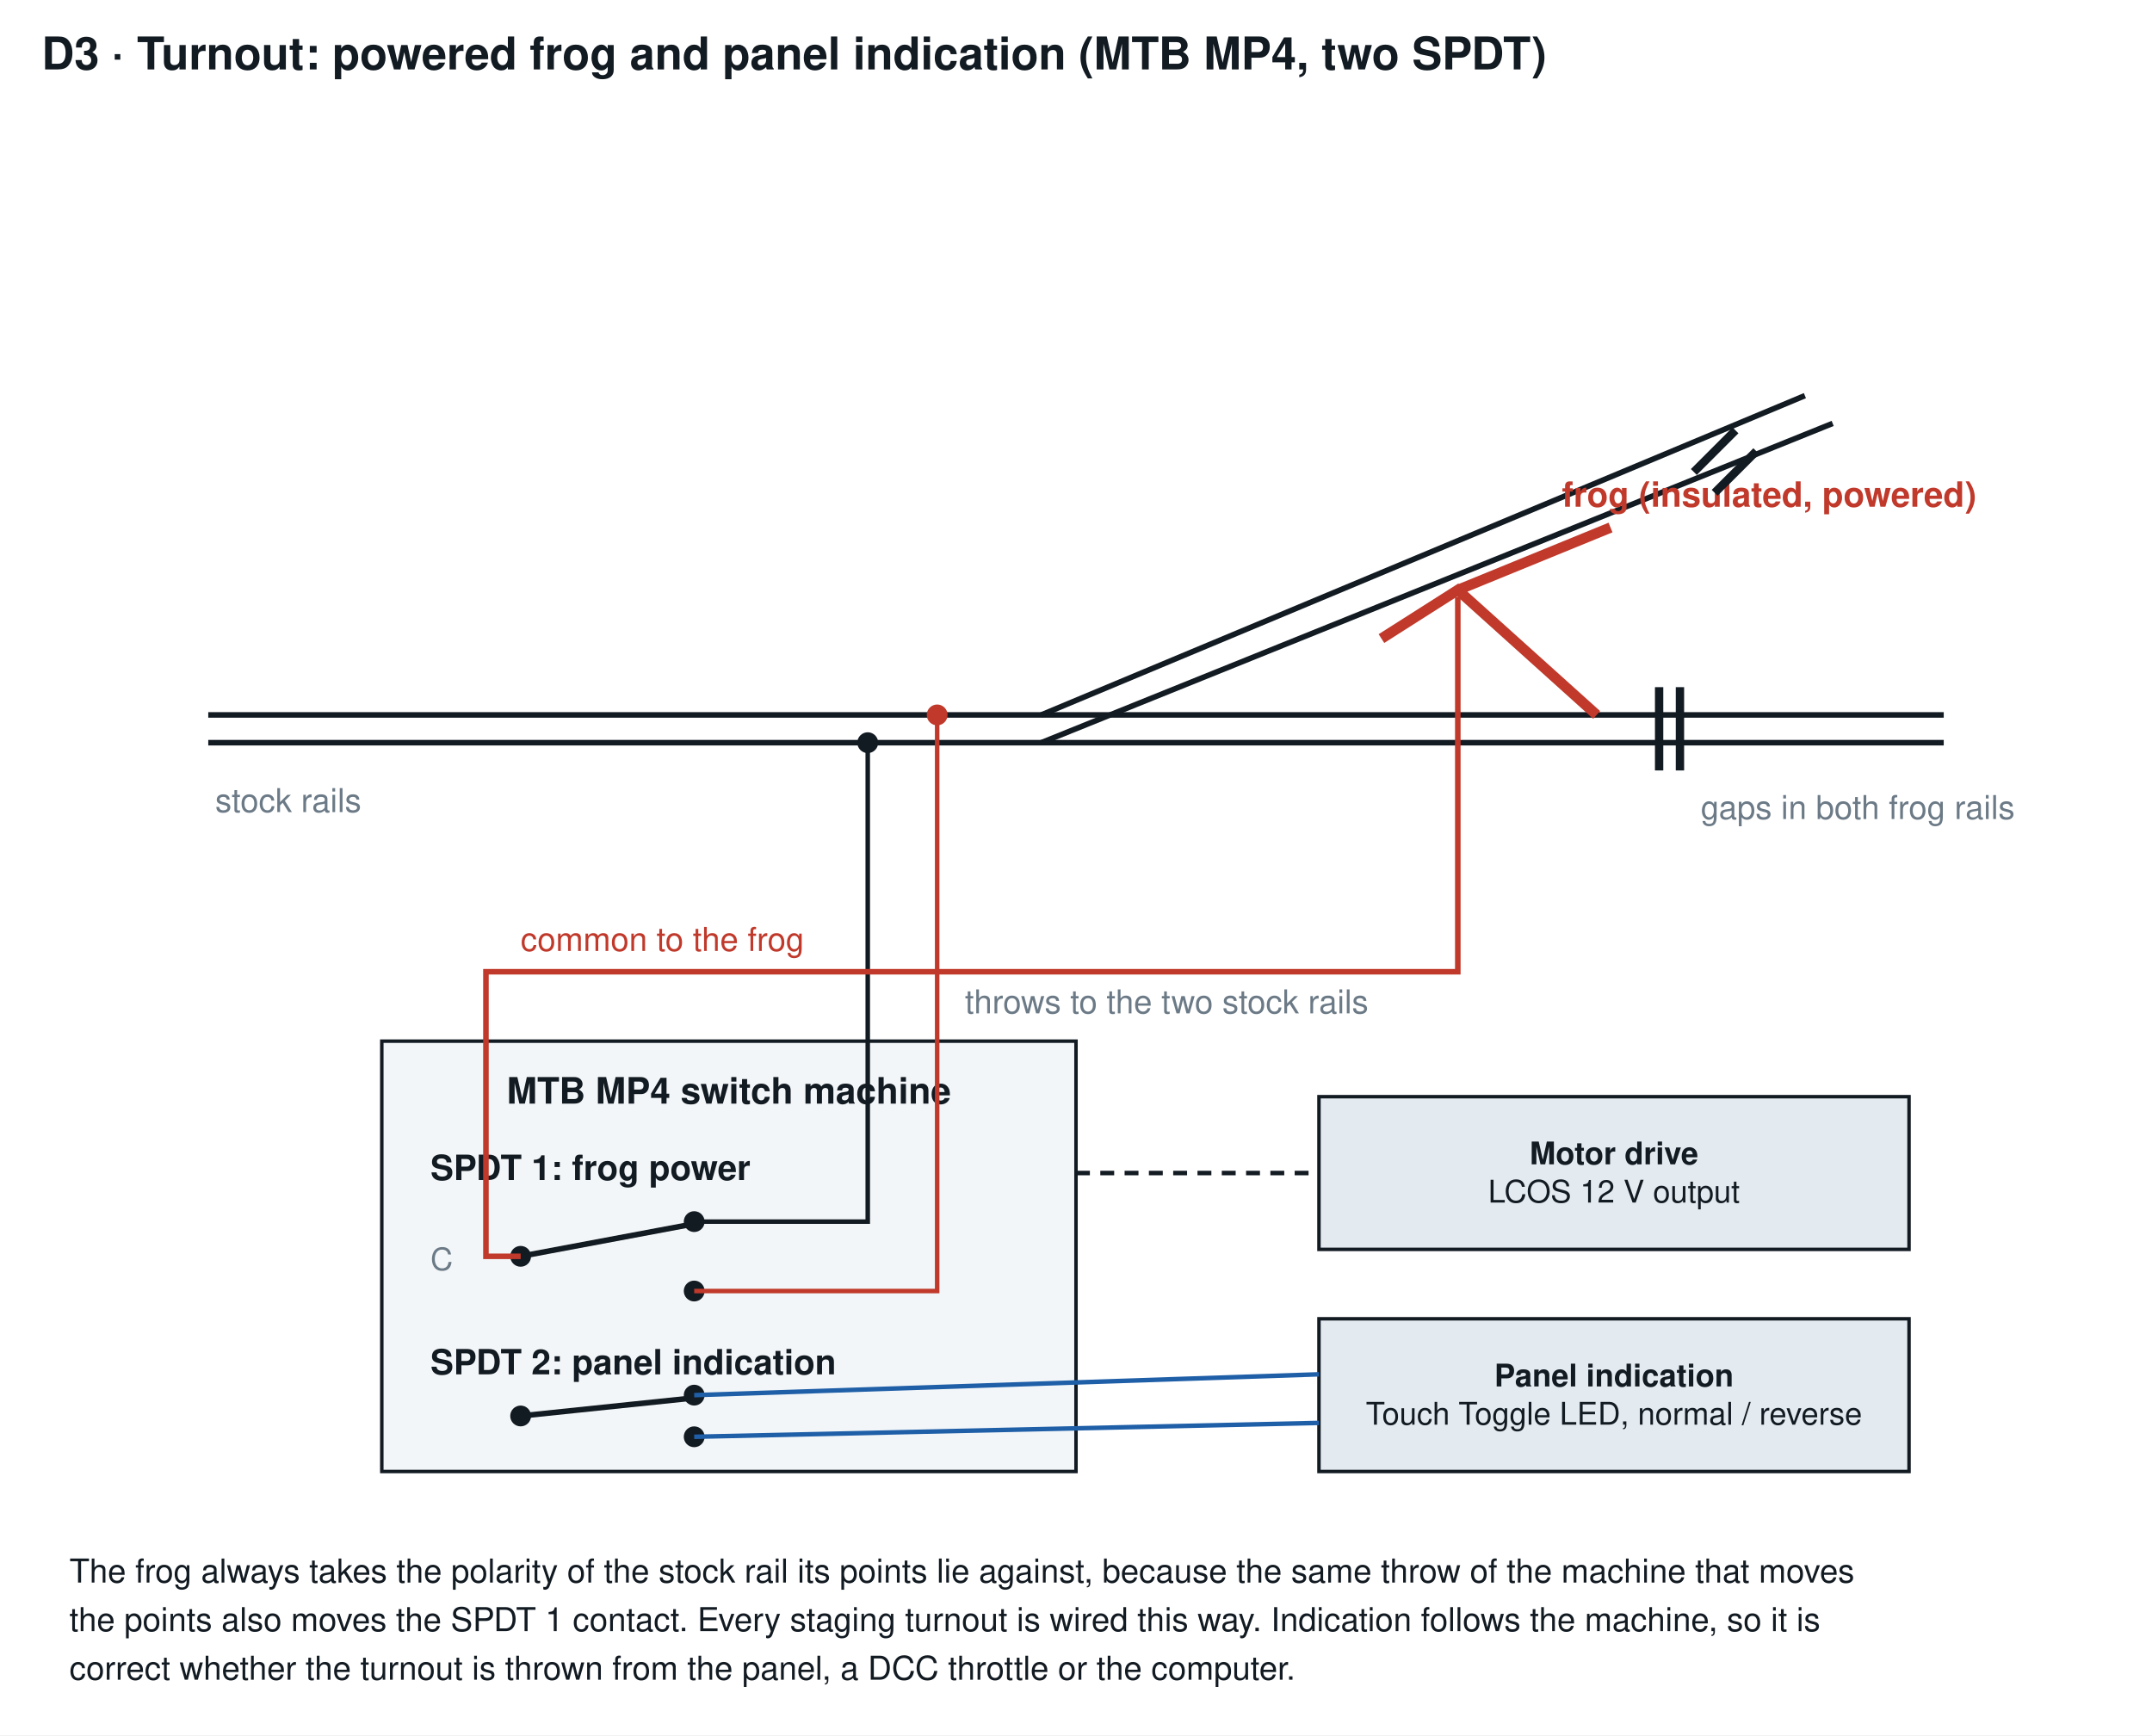
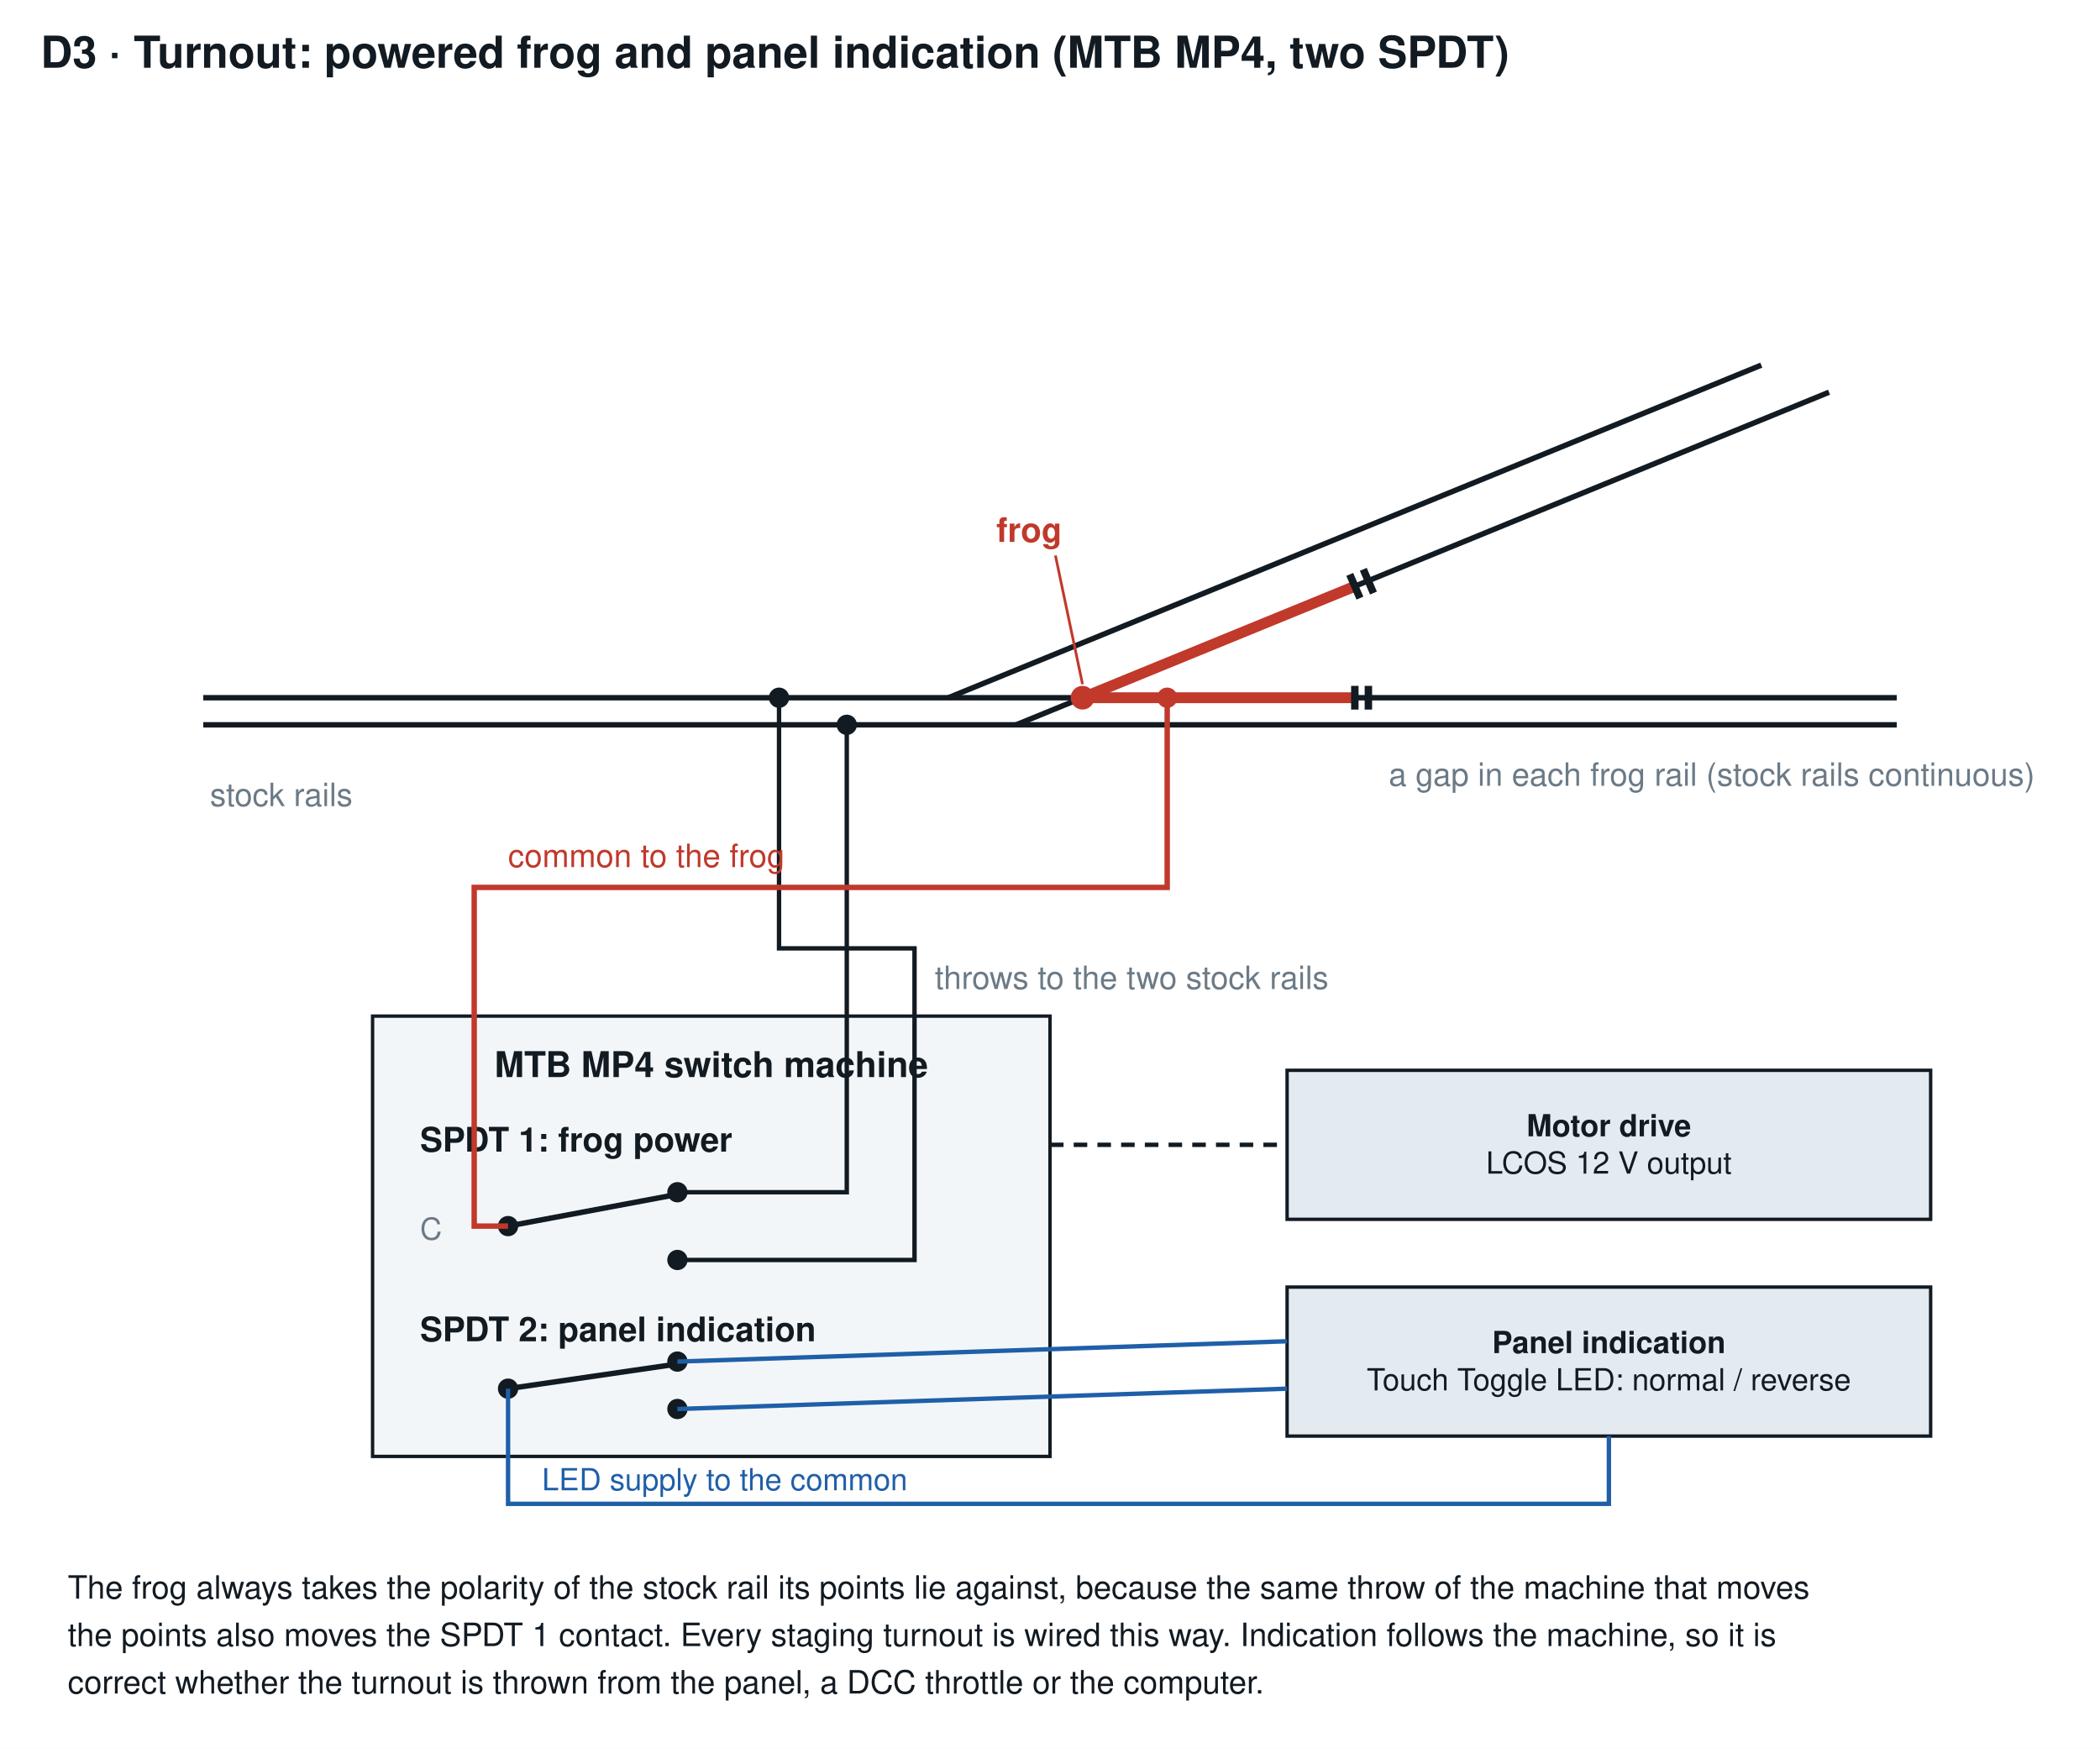
- <svg xmlns="http://www.w3.org/2000/svg" viewBox="0 0 620 500" width="620" height="500" font-family="'Helvetica Neue',Helvetica,Arial,sans-serif">
-   <rect width="620" height="500" fill="#fff" />
+ <svg xmlns="http://www.w3.org/2000/svg" viewBox="0 0 620 516" width="620" height="516" font-family="'Helvetica Neue',Helvetica,Arial,sans-serif">
+   <rect width="620" height="516" fill="#fff" />
  <text x="12" y="20" font-size="13" font-weight="bold" fill="#121a22">D3 · Turnout: powered frog and panel indication (MTB MP4, two SPDT)</text>
-   <path d="M60,206 L560,206 M60,214 L560,214" stroke="#121a22" stroke-width="1.6" />
-   <path d="M300,206 L520,114" fill="none" stroke="#121a22" stroke-width="1.6" />
-   <path d="M300,214 L528,122" fill="none" stroke="#121a22" stroke-width="1.6" />
-   <text x="62" y="234" font-size="9.5" fill="#6b7a86" text-anchor="start" font-weight="normal">stock rails</text>
-   <path d="M398,184 L420,170 L460,206 M420,170 L464,152" stroke="#c0392b" stroke-width="3" fill="none" />
-   <text x="450" y="146" font-size="10" fill="#c0392b" text-anchor="start" font-weight="bold">frog (insulated, powered)</text>
-   <path d="M478,198 L478,222 M484,198 L484,222" stroke="#121a22" stroke-width="2.4" />
-   <path d="M488,136 L500,124 M494,142 L506,130" stroke="#121a22" stroke-width="2.4" />
-   <text x="490" y="236" font-size="9.5" fill="#6b7a86" text-anchor="start" font-weight="normal">gaps in both frog rails</text>
-   <rect x="110" y="300" width="200" height="124" fill="#f3f6f8" stroke="#121a22" />
+   <path d="M60,206 L560,206" fill="none" stroke="#121a22" stroke-width="1.6" />
+   <path d="M60,214 L560,214" fill="none" stroke="#121a22" stroke-width="1.6" />
+   <path d="M280,206 L520,107.8" fill="none" stroke="#121a22" stroke-width="1.6" />
+   <path d="M300,214 L540,115.8" fill="none" stroke="#121a22" stroke-width="1.6" />
+   <path d="M319.6,206 L400,206" fill="none" stroke="#c0392b" stroke-width="3.2" />
+   <path d="M319.6,206 L400,173.1" fill="none" stroke="#c0392b" stroke-width="3.2" />
+   <circle cx="319.6" cy="206" r="3.5" fill="#c0392b" />
+   <text x="313.556" y="160" font-size="10" fill="#c0392b" text-anchor="end" font-weight="bold">frog</text>
+   <path d="M311.6,164 L319.6,202" fill="none" stroke="#c0392b" stroke-width="0.8" />
+   <path d="M400,202.5 L400,209.5 M404,202.5 L404,209.5" fill="none" stroke="#121a22" stroke-width="2.2" />
+   <path d="M398.5,169.591 L401.5,176.591 M402.5,168.091 L405.5,175.091" fill="none" stroke="#121a22" stroke-width="2.2" />
+   <text x="410" y="232" font-size="9.5" fill="#6b7a86" text-anchor="start" font-weight="normal">a gap in each frog rail (stock rails continuous)</text>
+   <text x="62" y="238" font-size="9.5" fill="#6b7a86" text-anchor="start" font-weight="normal">stock rails</text>
+   <rect x="110" y="300" width="200" height="130" fill="#f3f6f8" stroke="#121a22" />
  <text x="210" y="318" font-size="10.5" fill="#121a22" text-anchor="middle" font-weight="bold">MTB MP4 switch machine</text>
  <text x="124" y="340" font-size="10" fill="#121a22" text-anchor="start" font-weight="bold">SPDT 1: frog power</text>
  <circle cx="150" cy="362" r="3" fill="#121a22" />
  <circle cx="200" cy="352" r="3" fill="#121a22" />
  <circle cx="200" cy="372" r="3" fill="#121a22" />
  <path d="M150,362 L198,353" fill="none" stroke="#121a22" stroke-width="1.6" />
  <text x="124" y="366" font-size="9" fill="#6b7a86" text-anchor="start" font-weight="normal">C</text>
  <path d="M200,352 L250,352 L250,214" fill="none" stroke="#121a22" stroke-width="1.3" />
-   <path d="M200,372 L270,372 L270,206" fill="none" stroke="#c0392b" stroke-width="1.3" />
+   <path d="M200,372 L270,372 L270,280 L230,280 L230,206" fill="none" stroke="#121a22" stroke-width="1.3" />
  <circle cx="250" cy="214" r="3" fill="#121a22" />
-   <circle cx="270" cy="206" r="3" fill="#c0392b" />
-   <path d="M150,362 L140,362 L140,280 L420,280 L420,172" fill="none" stroke="#c0392b" stroke-width="1.6" />
-   <text x="150" y="274" font-size="9.5" fill="#c0392b" text-anchor="start" font-weight="normal">common to the frog</text>
-   <text x="278" y="292" font-size="9.5" fill="#6b7a86" text-anchor="start" font-weight="normal">throws to the two stock rails</text>
+   <circle cx="230" cy="206" r="3" fill="#121a22" />
+   <text x="276" y="292" font-size="9.5" fill="#6b7a86" text-anchor="start" font-weight="normal">throws to the two stock rails</text>
+   <path d="M150,362 L140,362 L140,262 L344.6,262 L344.6,206" fill="none" stroke="#c0392b" stroke-width="1.6" />
+   <circle cx="344.6" cy="206" r="3" fill="#c0392b" />
+   <text x="150" y="256" font-size="9.5" fill="#c0392b" text-anchor="start" font-weight="normal">common to the frog</text>
  <text x="124" y="396" font-size="10" fill="#121a22" text-anchor="start" font-weight="bold">SPDT 2: panel indication</text>
-   <circle cx="150" cy="408" r="3" fill="#121a22" />
+   <circle cx="150" cy="410" r="3" fill="#121a22" />
  <circle cx="200" cy="402" r="3" fill="#121a22" />
-   <circle cx="200" cy="414" r="3" fill="#121a22" />
-   <path d="M150,408 L198,403" fill="none" stroke="#121a22" stroke-width="1.6" />
-   <rect x="380" y="380" width="170" height="44" fill="#e4ebf0" stroke="#121a22" />
-   <text x="465.0" y="399.5" font-size="9" text-anchor="middle" font-weight="bold" fill="#121a22">Panel indication</text>
-   <text x="465.0" y="410.5" font-size="9" text-anchor="middle" fill="#121a22">Touch Toggle LED, normal / reverse</text>
+   <circle cx="200" cy="416" r="3" fill="#121a22" />
+   <path d="M150,410 L198,403" fill="none" stroke="#121a22" stroke-width="1.6" />
+   <rect x="380" y="380" width="190" height="44" fill="#e4ebf0" stroke="#121a22" />
+   <text x="475.0" y="399.5" font-size="9" text-anchor="middle" font-weight="bold" fill="#121a22">Panel indication</text>
+   <text x="475.0" y="410.5" font-size="9" text-anchor="middle" fill="#121a22">Touch Toggle LED: normal / reverse</text>
  <path d="M200,402 L380,396" fill="none" stroke="#1f5fa8" stroke-width="1.3" />
-   <path d="M200,414 L380,410" fill="none" stroke="#1f5fa8" stroke-width="1.3" />
-   <rect x="380" y="316" width="170" height="44" fill="#e4ebf0" stroke="#121a22" />
-   <text x="465.0" y="335.5" font-size="9" text-anchor="middle" font-weight="bold" fill="#121a22">Motor drive</text>
-   <text x="465.0" y="346.5" font-size="9" text-anchor="middle" fill="#121a22">LCOS 12 V output</text>
+   <path d="M200,416 L380,410" fill="none" stroke="#1f5fa8" stroke-width="1.3" />
+   <path d="M150,410 L150,444 L475,444 L475,424" fill="none" stroke="#1f5fa8" stroke-width="1.3" />
+   <text x="160" y="440" font-size="9" fill="#1f5fa8" text-anchor="start" font-weight="normal">LED supply to the common</text>
+   <rect x="380" y="316" width="190" height="44" fill="#e4ebf0" stroke="#121a22" />
+   <text x="475.0" y="335.5" font-size="9" text-anchor="middle" font-weight="bold" fill="#121a22">Motor drive</text>
+   <text x="475.0" y="346.5" font-size="9" text-anchor="middle" fill="#121a22">LCOS 12 V output</text>
  <path d="M310,338 L380,338" fill="none" stroke="#121a22" stroke-width="1.3" stroke-dasharray="4 3" />
-   <text x="20" y="456" font-size="9.5" fill="#121a22" text-anchor="start" font-weight="normal">The frog always takes the polarity of the stock rail its points lie against, because the same throw of the machine that moves</text>
-   <text x="20" y="470" font-size="9.5" fill="#121a22" text-anchor="start" font-weight="normal">the points also moves the SPDT 1 contact. Every staging turnout is wired this way. Indication follows the machine, so it is</text>
-   <text x="20" y="484" font-size="9.5" fill="#121a22" text-anchor="start" font-weight="normal">correct whether the turnout is thrown from the panel, a DCC throttle or the computer.</text>
+   <text x="20" y="472" font-size="9.5" fill="#121a22" text-anchor="start" font-weight="normal">The frog always takes the polarity of the stock rail its points lie against, because the same throw of the machine that moves</text>
+   <text x="20" y="486" font-size="9.5" fill="#121a22" text-anchor="start" font-weight="normal">the points also moves the SPDT 1 contact. Every staging turnout is wired this way. Indication follows the machine, so it is</text>
+   <text x="20" y="500" font-size="9.5" fill="#121a22" text-anchor="start" font-weight="normal">correct whether the turnout is thrown from the panel, a DCC throttle or the computer.</text>
</svg>
